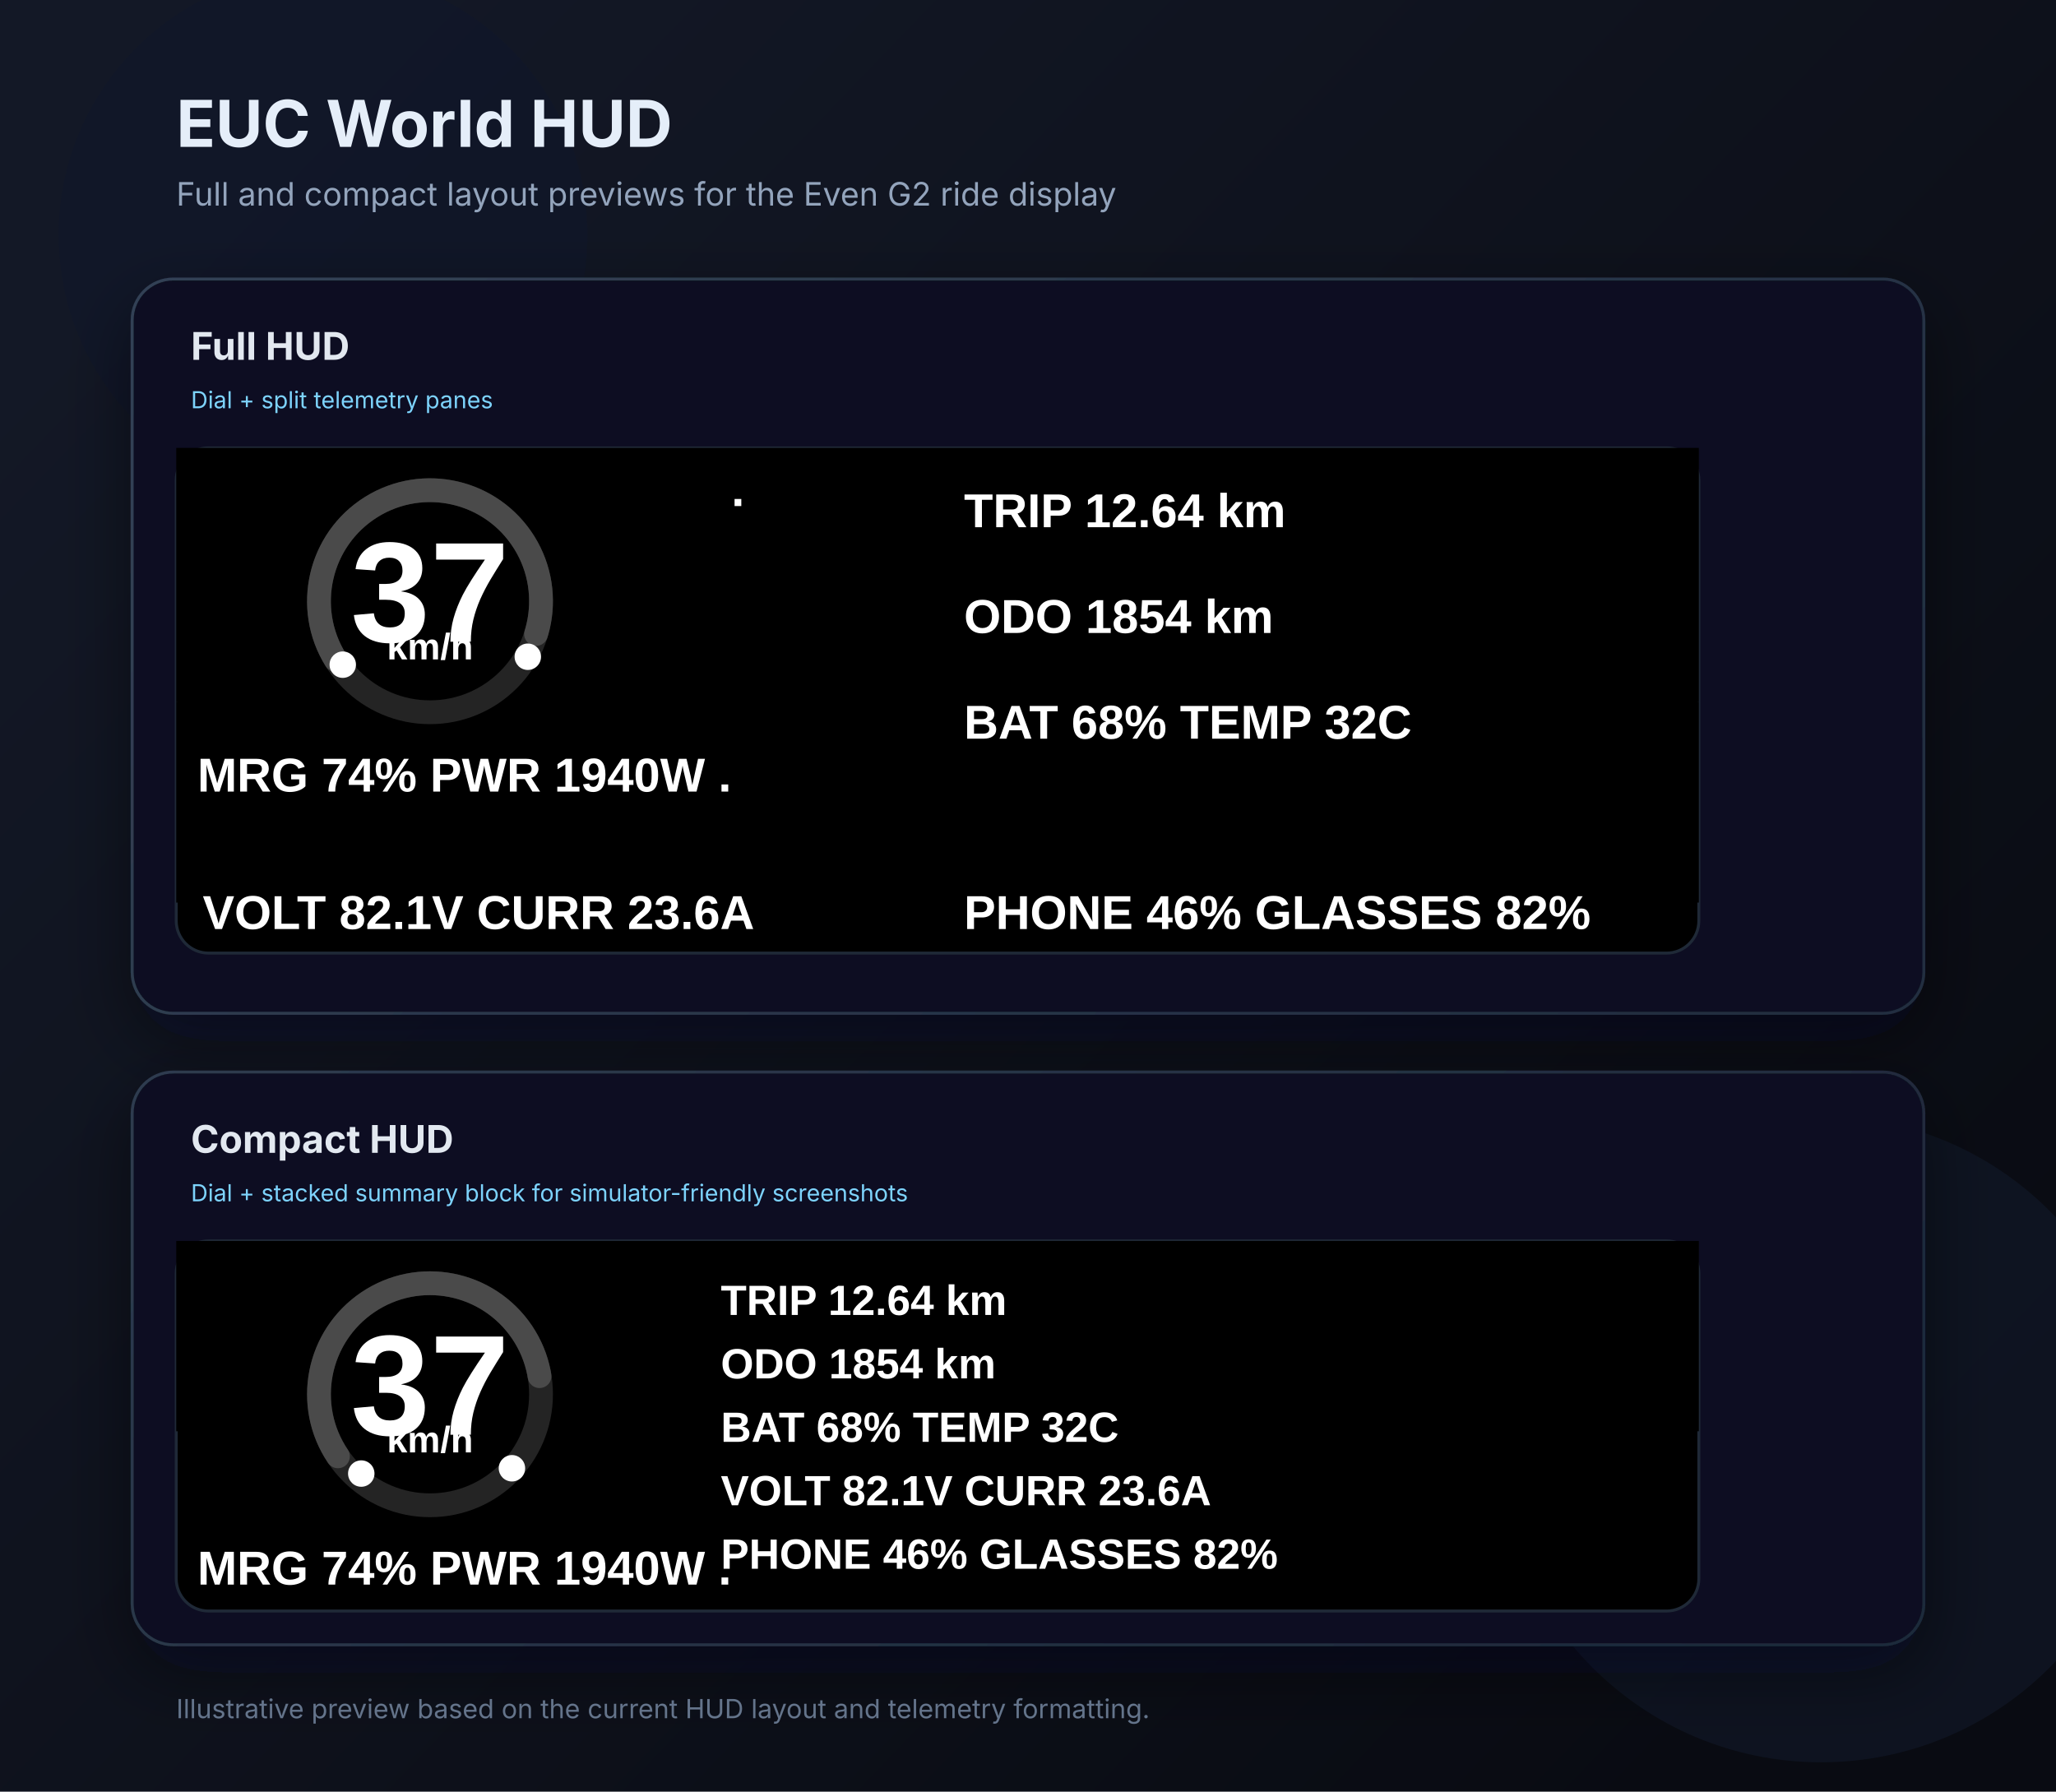
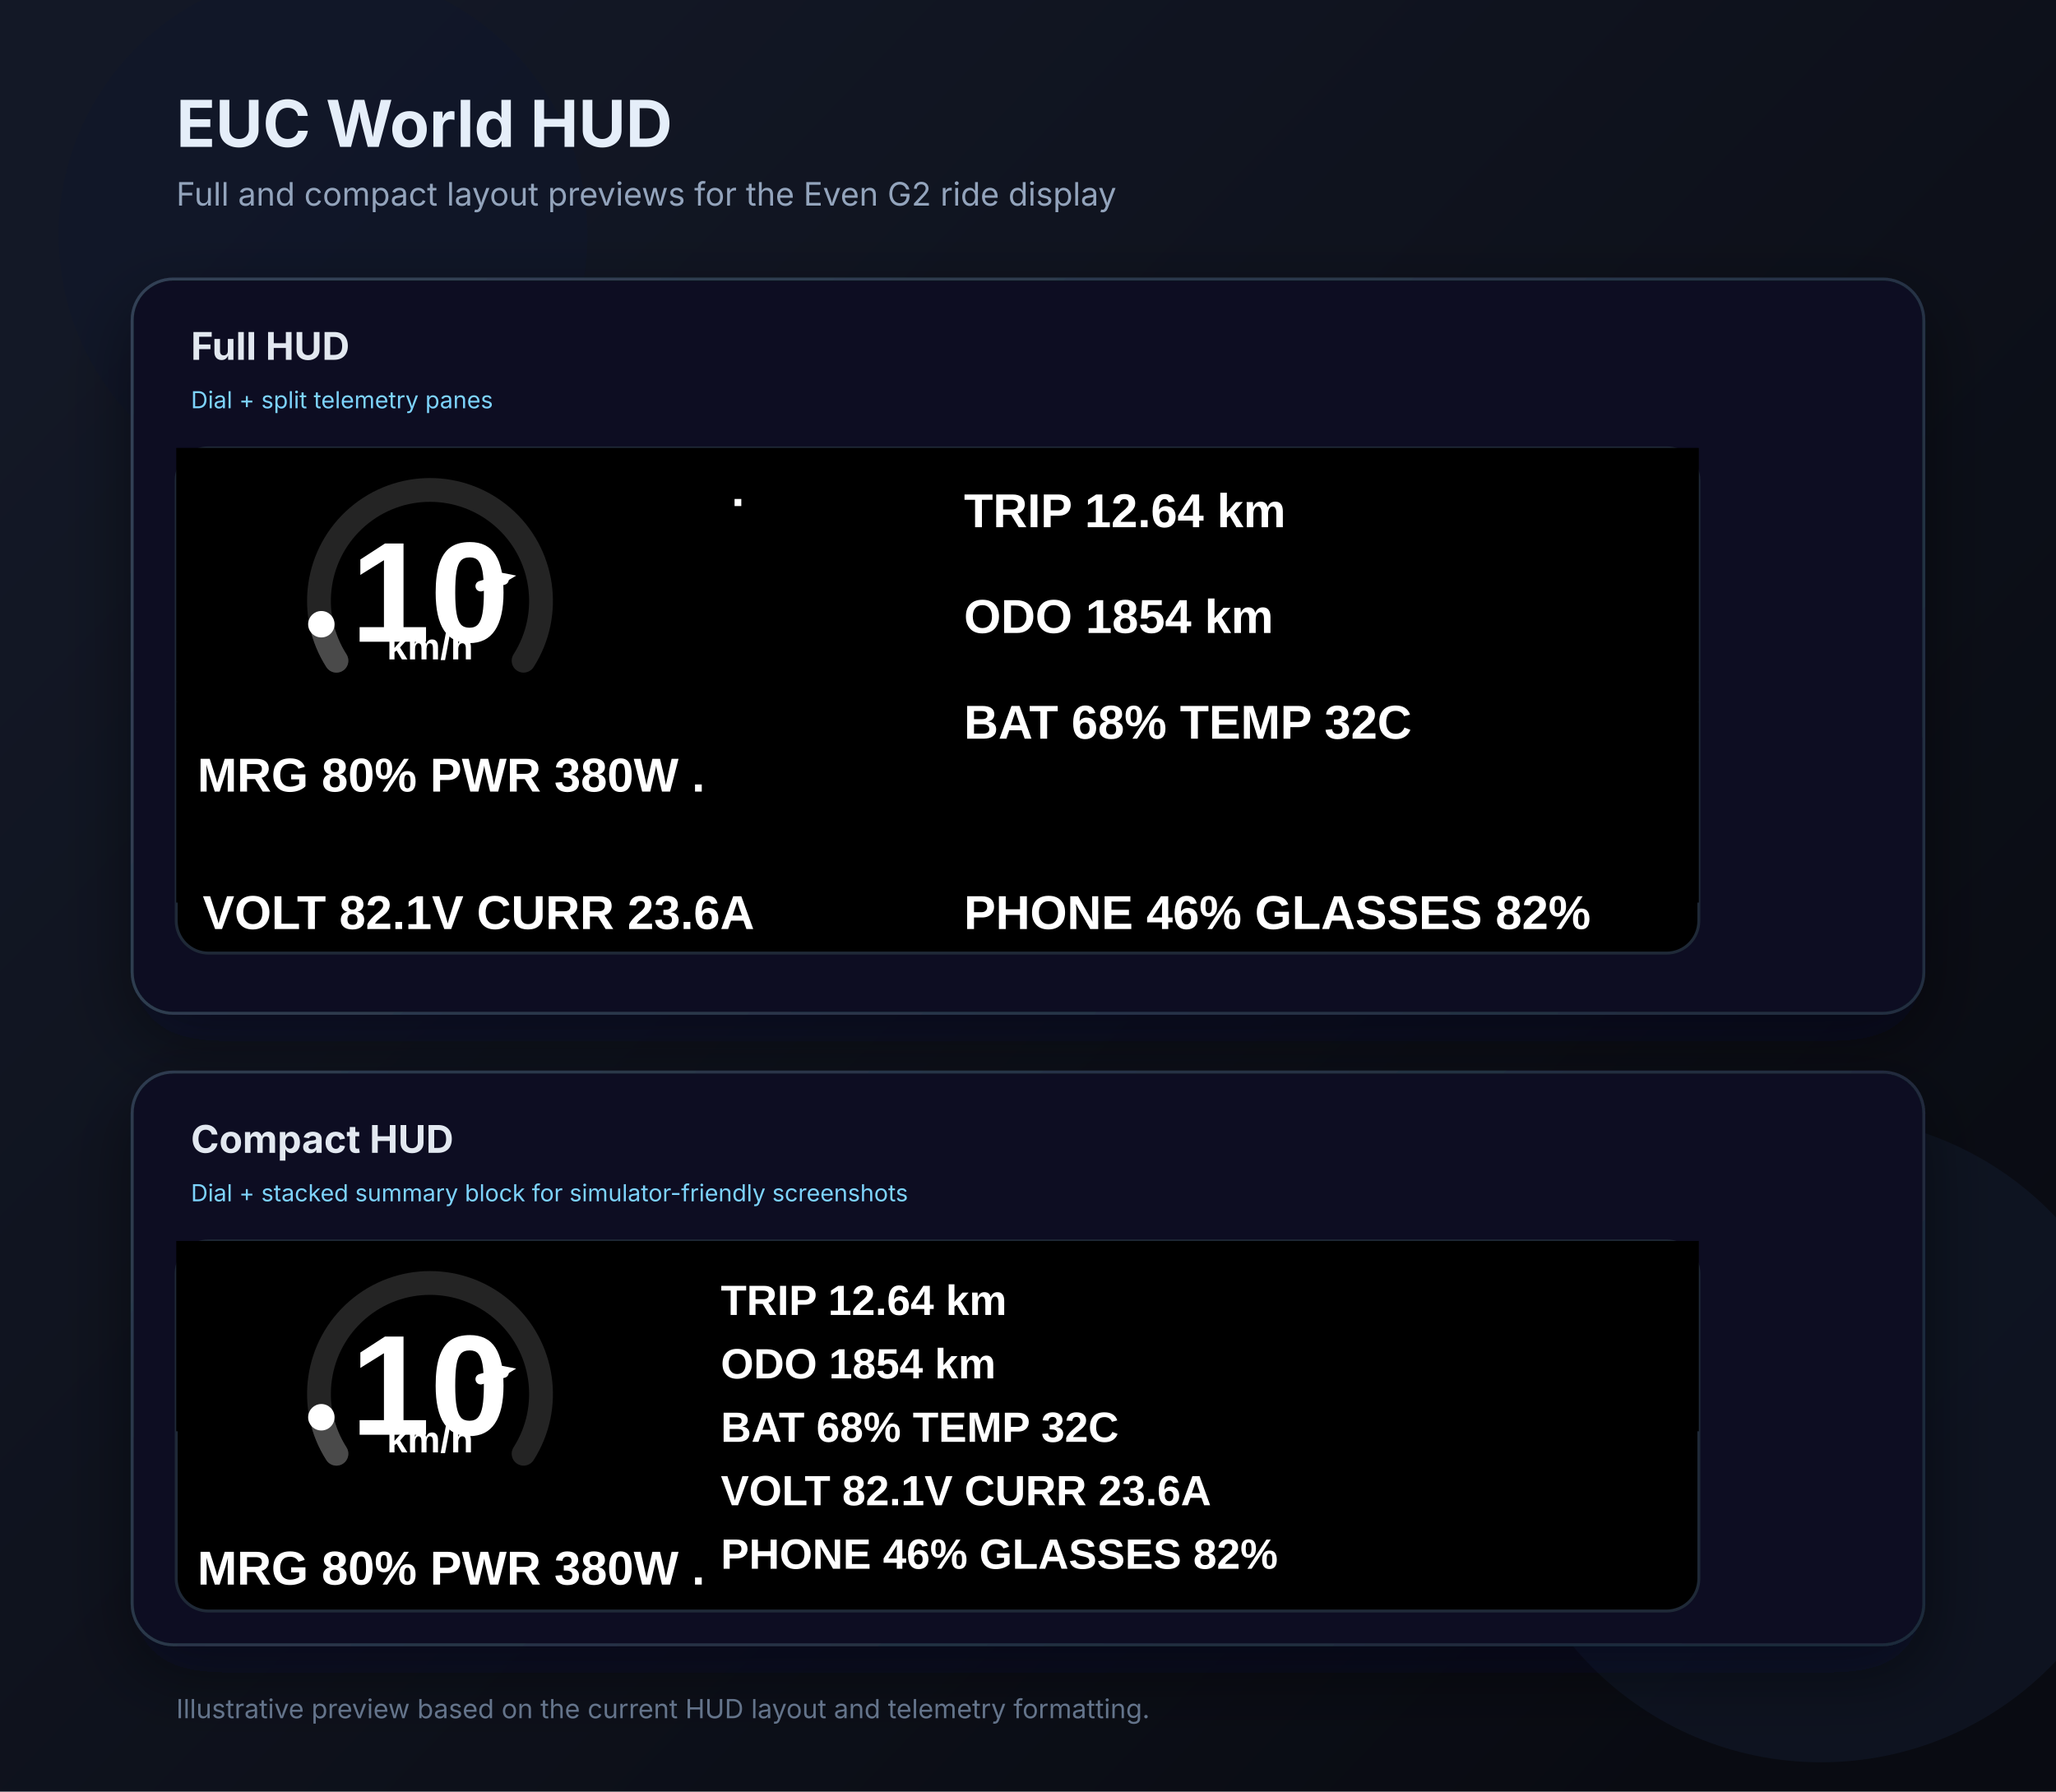
<svg xmlns="http://www.w3.org/2000/svg" width="1400" height="1220" viewBox="0 0 1400 1220" fill="none" role="img" aria-labelledby="title desc">
  <defs>
    <linearGradient id="bg" x1="160" y1="80" x2="1240" y2="1120" gradientUnits="userSpaceOnUse">
      <stop stop-color="#131826" />
      <stop offset="1" stop-color="#090B12" />
    </linearGradient>
    <linearGradient id="cardStroke" x1="180" y1="140" x2="1220" y2="1080" gradientUnits="userSpaceOnUse">
      <stop stop-color="#334155" />
      <stop offset="1" stop-color="#1E293B" />
    </linearGradient>
    <filter id="shadow" x="-20%" y="-20%" width="140%" height="140%">
      <feDropShadow dx="0" dy="18" stdDeviation="24" flood-color="#000814" flood-opacity="0.45" />
    </filter>
  </defs>
  <rect width="1400" height="1220" fill="url(#bg)" />
  <circle cx="220" cy="160" r="180" fill="#0F172A" fill-opacity="0.55" />
  <circle cx="1240" cy="980" r="220" fill="#111827" fill-opacity="0.7" />
  <text x="120" y="100" fill="#E5EEF9" font-family="Inter, Arial, sans-serif" font-size="44" font-weight="700">EUC World HUD</text>
  <text x="120" y="140" fill="#93A4BC" font-family="Inter, Arial, sans-serif" font-size="22">Full and compact layout previews for the Even G2 ride display</text>
  <rect x="90" y="190" width="1220" height="500" rx="28" fill="#0B1120" stroke="url(#cardStroke)" stroke-width="2" filter="url(#shadow)" />
  <text x="130" y="245" fill="#E2E8F0" font-family="Inter, Arial, sans-serif" font-size="26" font-weight="700">Full HUD</text>
  <text x="130" y="278" fill="#7DD3FC" font-family="Inter, Arial, sans-serif" font-size="16">Dial + split telemetry panes</text>
  <rect x="120" y="305" width="1036.8" height="344" rx="22" fill="#000000" stroke="#1F2937" stroke-width="2" />
  <g transform="translate(120 305) scale(1.8)">
    <rect width="576" height="96" fill="#000000" />
    <rect y="96" width="576" height="76" fill="#000000" />
-     <circle cx="96" cy="58" r="42" stroke="#242424" stroke-width="9" fill="none" />
-     <circle cx="96" cy="58" r="42" stroke="#4A4A4A" stroke-width="9" stroke-linecap="round" fill="none" stroke-dasharray="168 120" transform="rotate(148 96 58)" />
-     <circle cx="63" cy="82" r="5" fill="#FFFFFF" />
-     <circle cx="133" cy="79" r="5" fill="#FFFFFF" />
-     <text x="96" y="58" fill="#FFFFFF" font-family="Arial, sans-serif" font-size="54" font-weight="700" text-anchor="middle" dominant-baseline="middle">37</text>
+     <path d="M60.6 80.5 A42 42 0 1 1 131.4 80.5" stroke="#242424" stroke-width="9" stroke-linecap="round" fill="none" />
+     <path d="M60.6 80.5 A42 42 0 0 1 54.9 66.7" stroke="#4A4A4A" stroke-width="9" stroke-linecap="round" fill="none" />
+     <circle cx="54.9" cy="66.7" r="5" fill="#FFFFFF" />
+     <line x1="115.2" y1="52.3" x2="123.8" y2="49.8" stroke="#FFFFFF" stroke-width="4" stroke-linecap="round" />
+     <polygon points="128.6,48.3 122.1,52.2 120.5,46.7" fill="#FFFFFF" />
+     <text x="96" y="58" fill="#FFFFFF" font-family="Arial, sans-serif" font-size="54" font-weight="700" text-anchor="middle" dominant-baseline="middle">10</text>
    <text x="96" y="80" fill="#FFFFFF" font-family="Arial, sans-serif" font-size="14" font-weight="700" text-anchor="middle">km/h</text>
-     <text x="8" y="130" fill="#FFFFFF" font-family="Arial, sans-serif" font-size="18" font-weight="700">MRG 74%   PWR 1940W .</text>
+     <text x="8" y="130" fill="#FFFFFF" font-family="Arial, sans-serif" font-size="18" font-weight="700">MRG 80%   PWR 380W .</text>
    <text x="210" y="22" fill="#FFFFFF" font-family="Arial, sans-serif" font-size="18" font-weight="700">.</text>
    <text x="298" y="30" fill="#FFFFFF" font-family="Arial, sans-serif" font-size="18" font-weight="700">TRIP 12.64 km</text>
    <text x="298" y="70" fill="#FFFFFF" font-family="Arial, sans-serif" font-size="18" font-weight="700">ODO 1854 km</text>
    <text x="298" y="110" fill="#FFFFFF" font-family="Arial, sans-serif" font-size="18" font-weight="700">BAT 68%   TEMP 32C</text>
    <text x="10" y="182" fill="#FFFFFF" font-family="Arial, sans-serif" font-size="18" font-weight="700">VOLT 82.1V   CURR 23.6A</text>
    <text x="298" y="182" fill="#FFFFFF" font-family="Arial, sans-serif" font-size="18" font-weight="700">PHONE 46%   GLASSES 82%</text>
  </g>
  <rect x="90" y="730" width="1220" height="390" rx="28" fill="#0B1120" stroke="url(#cardStroke)" stroke-width="2" filter="url(#shadow)" />
  <text x="130" y="785" fill="#E2E8F0" font-family="Inter, Arial, sans-serif" font-size="26" font-weight="700">Compact HUD</text>
  <text x="130" y="818" fill="#7DD3FC" font-family="Inter, Arial, sans-serif" font-size="16">Dial + stacked summary block for simulator-friendly screenshots</text>
  <rect x="120" y="845" width="1036.8" height="252" rx="22" fill="#000000" stroke="#1F2937" stroke-width="2" />
  <g transform="translate(120 845) scale(1.8)">
    <rect width="576" height="72" fill="#000000" />
-     <circle cx="96" cy="58" r="42" stroke="#242424" stroke-width="9" fill="none" />
-     <circle cx="96" cy="58" r="42" stroke="#4A4A4A" stroke-width="9" stroke-linecap="round" fill="none" stroke-dasharray="150 138" transform="rotate(146 96 58)" />
-     <circle cx="70" cy="88" r="5" fill="#FFFFFF" />
-     <circle cx="127" cy="86" r="5" fill="#FFFFFF" />
-     <text x="96" y="58" fill="#FFFFFF" font-family="Arial, sans-serif" font-size="54" font-weight="700" text-anchor="middle" dominant-baseline="middle">37</text>
+     <path d="M60.6 80.5 A42 42 0 1 1 131.4 80.5" stroke="#242424" stroke-width="9" stroke-linecap="round" fill="none" />
+     <path d="M60.6 80.5 A42 42 0 0 1 54.9 66.7" stroke="#4A4A4A" stroke-width="9" stroke-linecap="round" fill="none" />
+     <circle cx="54.9" cy="66.7" r="5" fill="#FFFFFF" />
+     <line x1="115.2" y1="52.3" x2="123.8" y2="49.8" stroke="#FFFFFF" stroke-width="4" stroke-linecap="round" />
+     <polygon points="128.6,48.3 122.1,52.2 120.5,46.7" fill="#FFFFFF" />
+     <text x="96" y="58" fill="#FFFFFF" font-family="Arial, sans-serif" font-size="54" font-weight="700" text-anchor="middle" dominant-baseline="middle">10</text>
    <text x="96" y="80" fill="#FFFFFF" font-family="Arial, sans-serif" font-size="14" font-weight="700" text-anchor="middle">km/h</text>
-     <text x="8" y="130" fill="#FFFFFF" font-family="Arial, sans-serif" font-size="18" font-weight="700">MRG 74%   PWR 1940W .</text>
+     <text x="8" y="130" fill="#FFFFFF" font-family="Arial, sans-serif" font-size="18" font-weight="700">MRG 80%   PWR 380W .</text>
    <text x="206" y="28" fill="#FFFFFF" font-family="Arial, sans-serif" font-size="16" font-weight="700">TRIP 12.64 km</text>
    <text x="206" y="52" fill="#FFFFFF" font-family="Arial, sans-serif" font-size="16" font-weight="700">ODO 1854 km</text>
    <text x="206" y="76" fill="#FFFFFF" font-family="Arial, sans-serif" font-size="16" font-weight="700">BAT 68%   TEMP 32C</text>
    <text x="206" y="100" fill="#FFFFFF" font-family="Arial, sans-serif" font-size="16" font-weight="700">VOLT 82.1V   CURR 23.6A</text>
    <text x="206" y="124" fill="#FFFFFF" font-family="Arial, sans-serif" font-size="16" font-weight="700">PHONE 46%   GLASSES 82%</text>
  </g>
  <text x="120" y="1170" fill="#64748B" font-family="Inter, Arial, sans-serif" font-size="18">Illustrative preview based on the current HUD layout and telemetry formatting.</text>
</svg>
